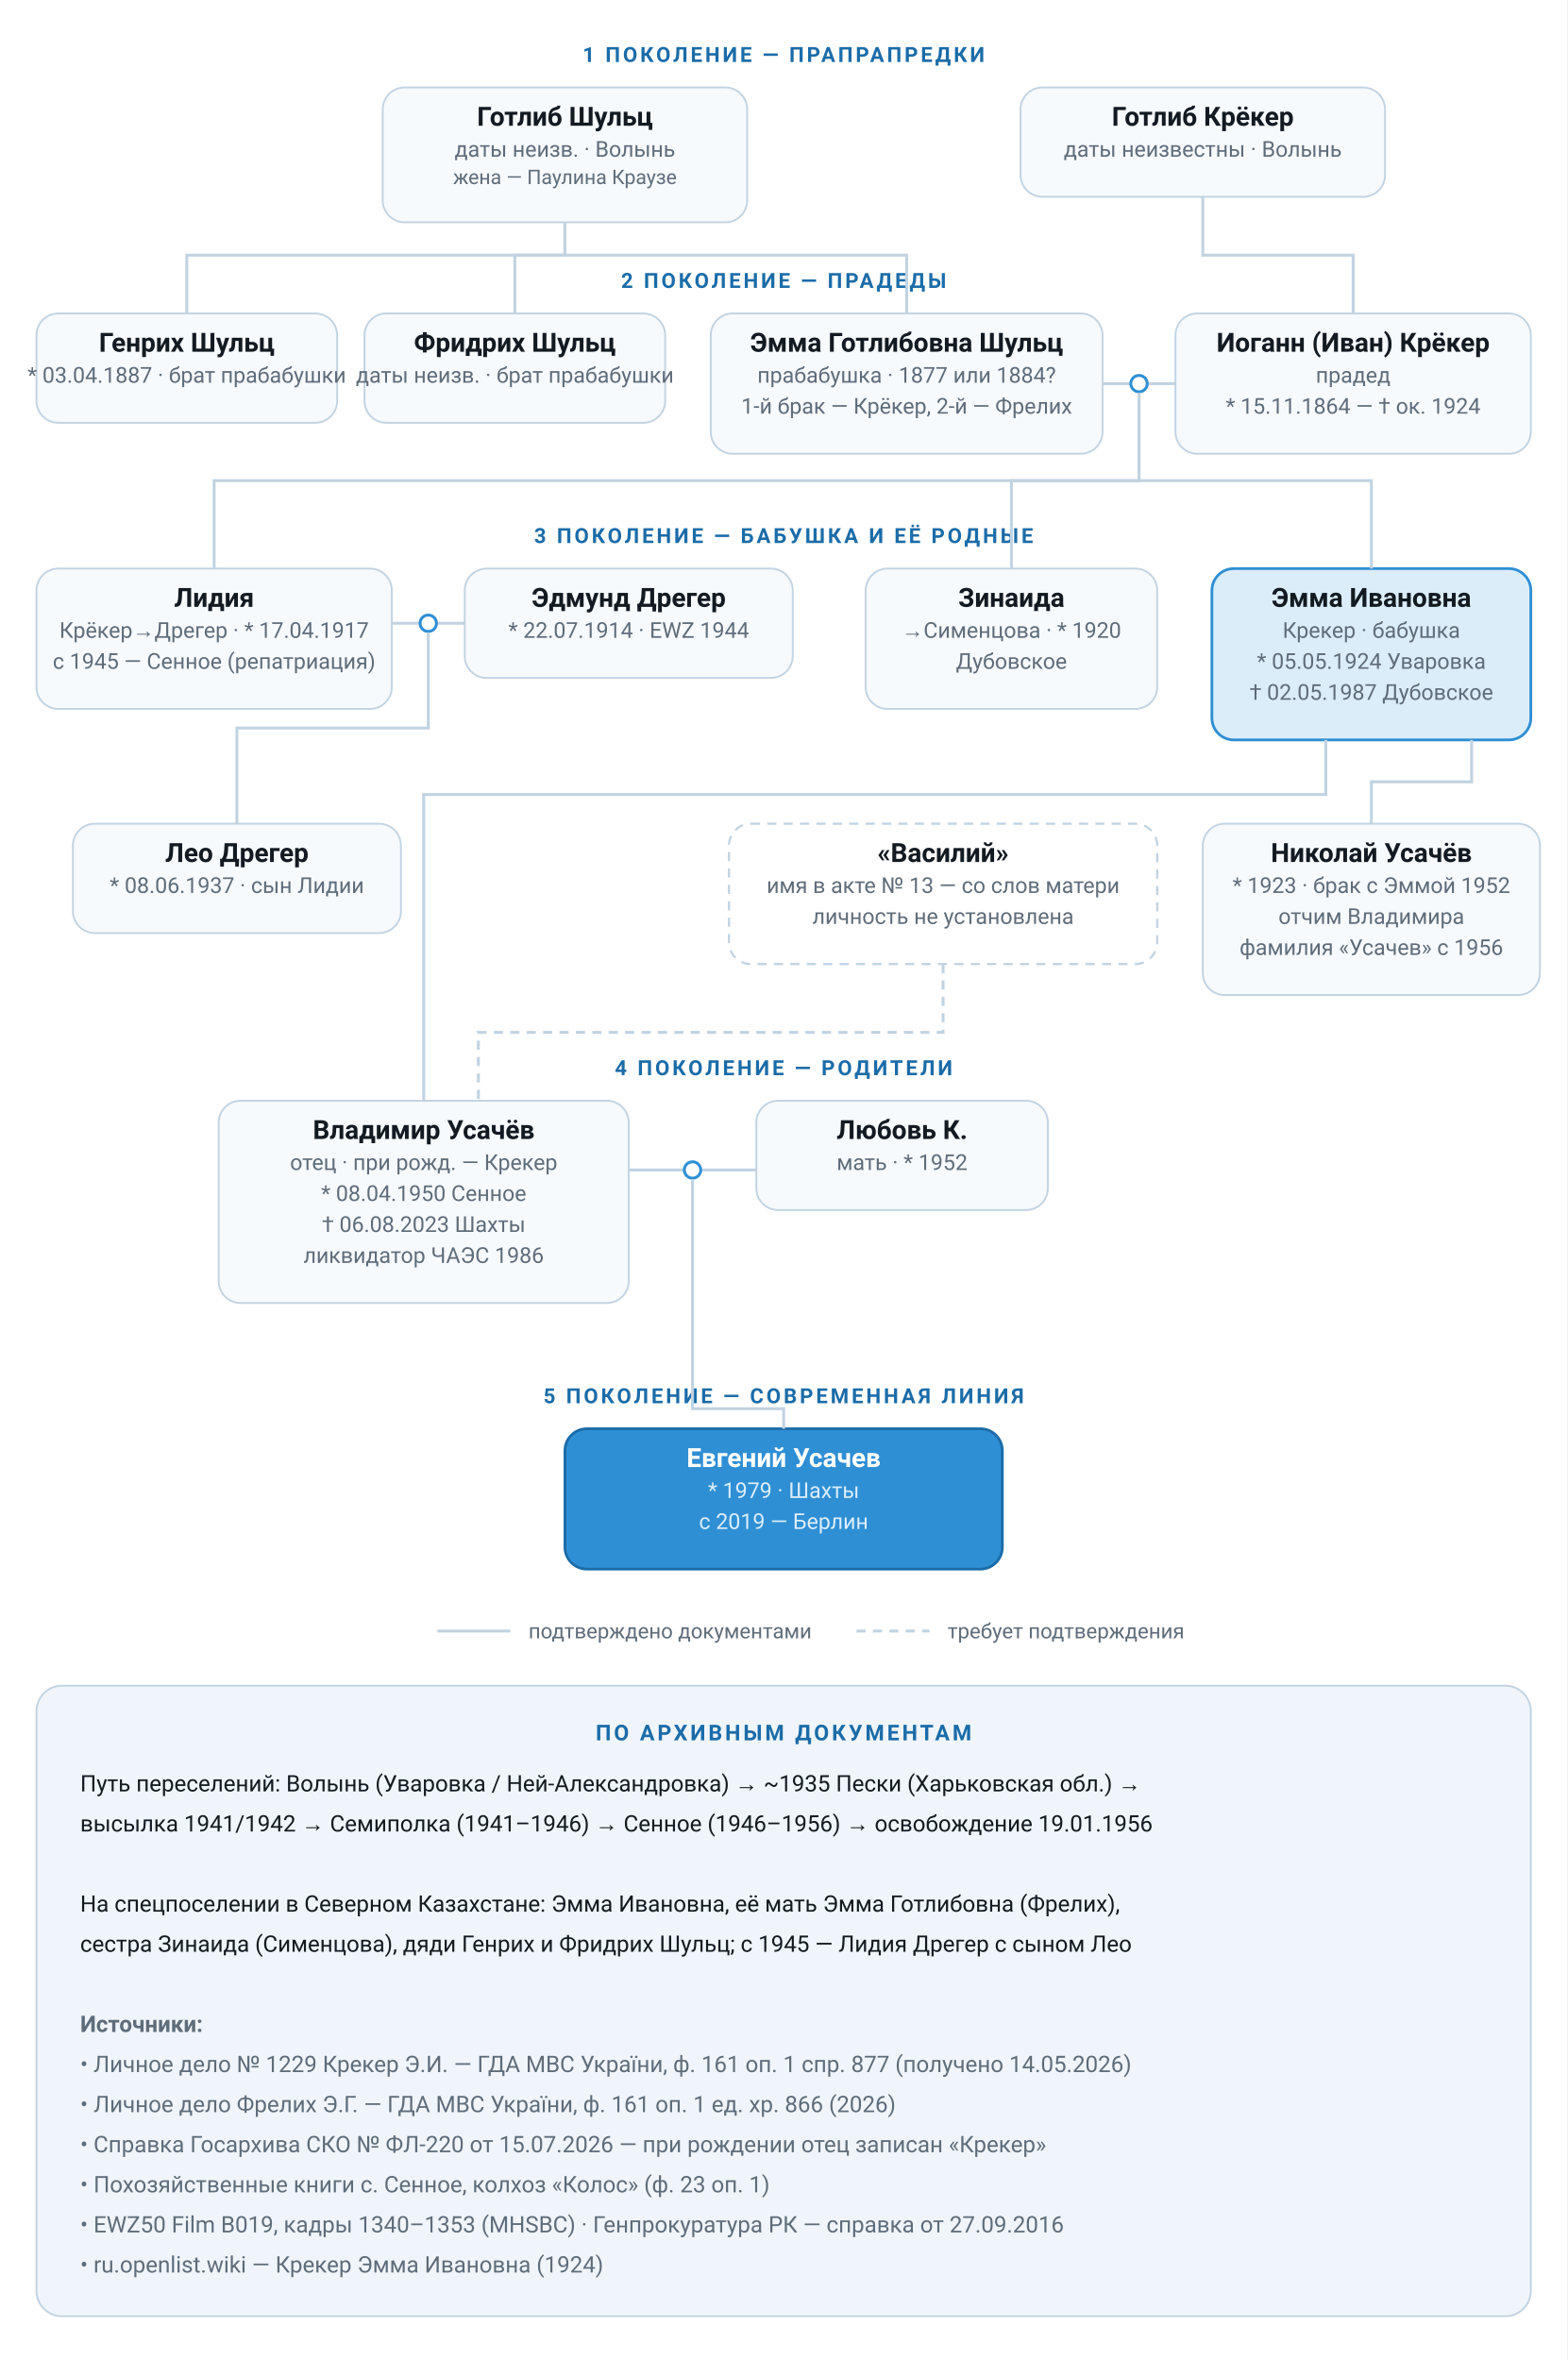
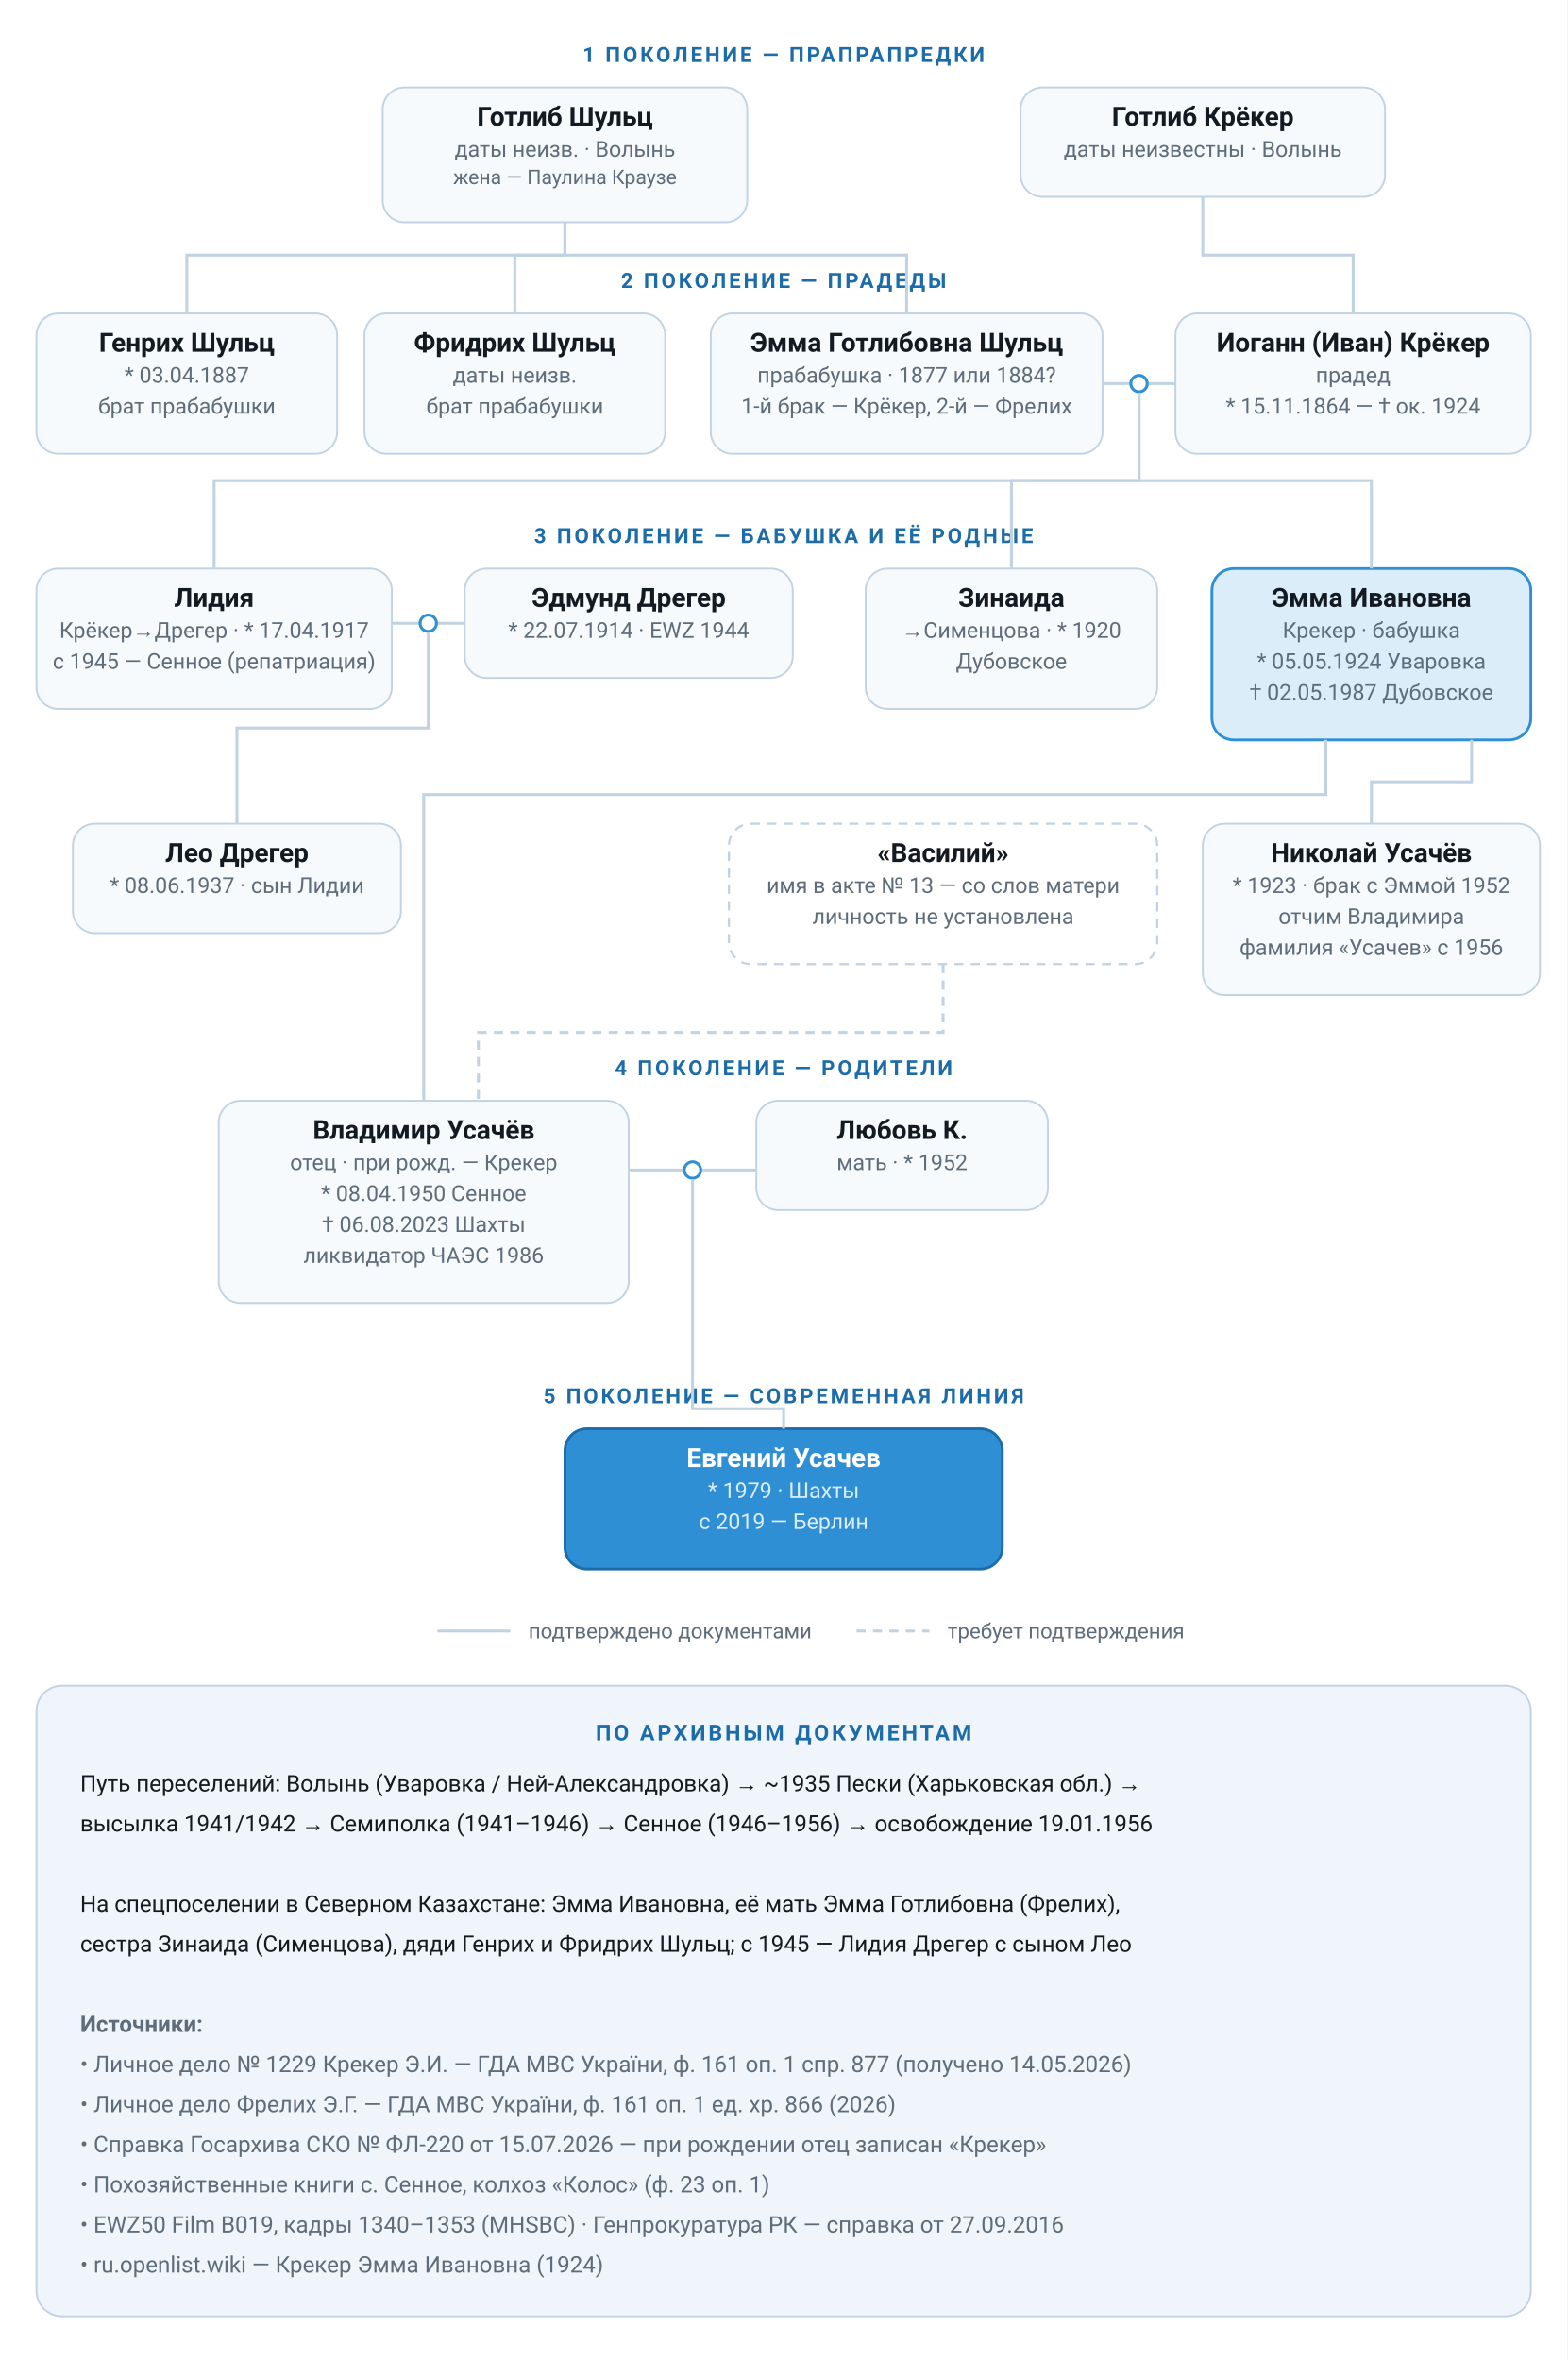
<svg xmlns="http://www.w3.org/2000/svg" width="100%" viewBox="0 0 860 1295" role="img" font-family="-apple-system, BlinkMacSystemFont, 'Segoe UI', Roboto, 'Helvetica Neue', Arial, sans-serif">
  <rect x="0" y="0" width="860" height="1295" fill="#ffffff" />
  <text x="430" y="34" text-anchor="middle" font-size="11.5" font-weight="700" letter-spacing="1.5" fill="#1b6ca8">1 ПОКОЛЕНИЕ — ПРАПРАПРЕДКИ</text>
  <rect x="210" y="48" width="200" height="74" rx="12" fill="#f6fafd" stroke="#c1d3e2" stroke-width="1" />
  <text x="310" y="69" text-anchor="middle" font-size="14.5" font-weight="600" fill="#131a22">Готлиб Шульц</text>
  <text x="310" y="86" text-anchor="middle" font-size="12" fill="#5f6c7a">даты неизв. · Волынь</text>
  <text x="310" y="101" text-anchor="middle" font-size="11" fill="#5f6c7a">жена — Паулина Краузе</text>
  <rect x="560" y="48" width="200" height="60" rx="12" fill="#f6fafd" stroke="#c1d3e2" stroke-width="1" />
  <text x="660" y="69" text-anchor="middle" font-size="14.5" font-weight="600" fill="#131a22">Готлиб Крёкер</text>
  <text x="660" y="86" text-anchor="middle" font-size="12" fill="#5f6c7a">даты неизвестны · Волынь</text>
  <text x="430" y="158" text-anchor="middle" font-size="11.5" font-weight="700" letter-spacing="1.5" fill="#1b6ca8">2 ПОКОЛЕНИЕ — ПРАДЕДЫ</text>
-   <rect x="20" y="172" width="165" height="60" rx="12" fill="#f6fafd" stroke="#c1d3e2" stroke-width="1" />
+   <rect x="20" y="172" width="165" height="77" rx="12" fill="#f6fafd" stroke="#c1d3e2" stroke-width="1" />
  <text x="102.5" y="193" text-anchor="middle" font-size="14.5" font-weight="600" fill="#131a22">Генрих Шульц</text>
-   <text x="102.5" y="210" text-anchor="middle" font-size="12" fill="#5f6c7a">* 03.04.1887 · брат прабабушки</text>
-   <rect x="200" y="172" width="165" height="60" rx="12" fill="#f6fafd" stroke="#c1d3e2" stroke-width="1" />
+   <text x="102.5" y="210" text-anchor="middle" font-size="12" fill="#5f6c7a">* 03.04.1887</text>
+   <text x="102.5" y="227" text-anchor="middle" font-size="12" fill="#5f6c7a">брат прабабушки</text>
+   <rect x="200" y="172" width="165" height="77" rx="12" fill="#f6fafd" stroke="#c1d3e2" stroke-width="1" />
  <text x="282.5" y="193" text-anchor="middle" font-size="14.5" font-weight="600" fill="#131a22">Фридрих Шульц</text>
-   <text x="282.5" y="210" text-anchor="middle" font-size="12" fill="#5f6c7a">даты неизв. · брат прабабушки</text>
+   <text x="282.5" y="210" text-anchor="middle" font-size="12" fill="#5f6c7a">даты неизв.</text>
+   <text x="282.5" y="227" text-anchor="middle" font-size="12" fill="#5f6c7a">брат прабабушки</text>
  <rect x="390" y="172" width="215" height="77" rx="12" fill="#f6fafd" stroke="#c1d3e2" stroke-width="1" />
  <text x="497.5" y="193" text-anchor="middle" font-size="14.5" font-weight="600" fill="#131a22">Эмма Готлибовна Шульц</text>
  <text x="497.5" y="210" text-anchor="middle" font-size="12" fill="#5f6c7a">прабабушка · 1877 или 1884?</text>
  <text x="497.5" y="227" text-anchor="middle" font-size="12" fill="#5f6c7a">1-й брак — Крёкер, 2-й — Фрелих</text>
  <rect x="645" y="172" width="195" height="77" rx="12" fill="#f6fafd" stroke="#c1d3e2" stroke-width="1" />
  <text x="742.5" y="193" text-anchor="middle" font-size="14.5" font-weight="600" fill="#131a22">Иоганн (Иван) Крёкер</text>
  <text x="742.5" y="210" text-anchor="middle" font-size="12" fill="#5f6c7a">прадед</text>
  <text x="742.5" y="227" text-anchor="middle" font-size="12" fill="#5f6c7a">* 15.11.1864 — † ок. 1924</text>
  <path d="M 310 122 V 140 H 102.5 V 172" stroke="#c1d3e2" stroke-width="1.6" fill="none" />
  <path d="M 310 122 V 140 H 282.5 V 172" stroke="#c1d3e2" stroke-width="1.6" fill="none" />
  <path d="M 310 122 V 140 H 497.5 V 172" stroke="#c1d3e2" stroke-width="1.6" fill="none" />
  <path d="M 660 108 V 140 H 742.5 V 172" stroke="#c1d3e2" stroke-width="1.6" fill="none" />
  <path d="M 605 210.5 L 645 210.5" stroke="#c1d3e2" stroke-width="1.6" fill="none" />
  <circle cx="625" cy="210.5" r="4.5" fill="#ffffff" stroke="#2f8fd4" stroke-width="1.6" />
  <text x="430" y="298" text-anchor="middle" font-size="11.5" font-weight="700" letter-spacing="1.5" fill="#1b6ca8">3 ПОКОЛЕНИЕ — БАБУШКА И ЕЁ РОДНЫЕ</text>
  <rect x="20" y="312" width="195" height="77" rx="12" fill="#f6fafd" stroke="#c1d3e2" stroke-width="1" />
  <text x="117.5" y="333" text-anchor="middle" font-size="14.5" font-weight="600" fill="#131a22">Лидия</text>
  <text x="117.5" y="350" text-anchor="middle" font-size="12" fill="#5f6c7a">Крёкер→Дрегер · * 17.04.1917</text>
  <text x="117.5" y="367" text-anchor="middle" font-size="12" fill="#5f6c7a">с 1945 — Сенное (репатриация)</text>
  <rect x="255" y="312" width="180" height="60" rx="12" fill="#f6fafd" stroke="#c1d3e2" stroke-width="1" />
  <text x="345" y="333" text-anchor="middle" font-size="14.5" font-weight="600" fill="#131a22">Эдмунд Дрегер</text>
  <text x="345" y="350" text-anchor="middle" font-size="12" fill="#5f6c7a">* 22.07.1914 · EWZ 1944</text>
  <rect x="475" y="312" width="160" height="77" rx="12" fill="#f6fafd" stroke="#c1d3e2" stroke-width="1" />
  <text x="555" y="333" text-anchor="middle" font-size="14.5" font-weight="600" fill="#131a22">Зинаида</text>
  <text x="555" y="350" text-anchor="middle" font-size="12" fill="#5f6c7a">→Сименцова · * 1920</text>
  <text x="555" y="367" text-anchor="middle" font-size="12" fill="#5f6c7a">Дубовское</text>
  <rect x="665" y="312" width="175" height="94" rx="12" fill="#dcedfa" stroke="#2f8fd4" stroke-width="1.5" />
  <text x="752.5" y="333" text-anchor="middle" font-size="14.5" font-weight="600" fill="#131a22">Эмма Ивановна</text>
  <text x="752.5" y="350" text-anchor="middle" font-size="12" fill="#5f6c7a">Крекер · бабушка</text>
  <text x="752.5" y="367" text-anchor="middle" font-size="12" fill="#5f6c7a">* 05.05.1924 Уваровка</text>
  <text x="752.5" y="384" text-anchor="middle" font-size="12" fill="#5f6c7a">† 02.05.1987 Дубовское</text>
  <path d="M 625 215.5 V 263.75 H 117.5 V 312" stroke="#c1d3e2" stroke-width="1.6" fill="none" />
  <path d="M 625 215.5 V 263.75 H 555 V 312" stroke="#c1d3e2" stroke-width="1.6" fill="none" />
  <path d="M 625 215.5 V 263.75 H 752.5 V 312" stroke="#c1d3e2" stroke-width="1.6" fill="none" />
  <path d="M 215 342 L 255 342" stroke="#c1d3e2" stroke-width="1.6" fill="none" />
  <circle cx="235" cy="342" r="4.5" fill="#ffffff" stroke="#2f8fd4" stroke-width="1.6" />
  <rect x="40" y="452" width="180" height="60" rx="12" fill="#f6fafd" stroke="#c1d3e2" stroke-width="1" />
  <text x="130" y="473" text-anchor="middle" font-size="14.5" font-weight="600" fill="#131a22">Лео Дрегер</text>
  <text x="130" y="490" text-anchor="middle" font-size="12" fill="#5f6c7a">* 08.06.1937 · сын Лидии</text>
  <path d="M 235 347 V 399.5 H 130 V 452" stroke="#c1d3e2" stroke-width="1.6" fill="none" />
  <rect x="400" y="452" width="235" height="77" rx="12" fill="#ffffff" stroke="#c1d3e2" stroke-width="1.2" stroke-dasharray="5,4" />
  <text x="517.5" y="473" text-anchor="middle" font-size="14.5" font-weight="600" fill="#131a22">«Василий»</text>
  <text x="517.5" y="490" text-anchor="middle" font-size="12" fill="#5f6c7a">имя в акте № 13 — со слов матери</text>
  <text x="517.5" y="507" text-anchor="middle" font-size="12" fill="#5f6c7a">личность не установлена</text>
  <rect x="660" y="452" width="185" height="94" rx="12" fill="#f6fafd" stroke="#c1d3e2" stroke-width="1" />
  <text x="752.5" y="473" text-anchor="middle" font-size="14.5" font-weight="600" fill="#131a22">Николай Усачёв</text>
  <text x="752.5" y="490" text-anchor="middle" font-size="12" fill="#5f6c7a">* 1923 · брак с Эммой 1952</text>
  <text x="752.5" y="507" text-anchor="middle" font-size="12" fill="#5f6c7a">отчим Владимира</text>
  <text x="752.5" y="524" text-anchor="middle" font-size="12" fill="#5f6c7a">фамилия «Усачев» с 1956</text>
  <path d="M 807.5 406 V 429 H 752.5 V 452" stroke="#c1d3e2" stroke-width="1.6" fill="none" />
  <text x="430" y="590" text-anchor="middle" font-size="11.5" font-weight="700" letter-spacing="1.5" fill="#1b6ca8">4 ПОКОЛЕНИЕ — РОДИТЕЛИ</text>
  <rect x="120" y="604" width="225" height="111" rx="12" fill="#f6fafd" stroke="#c1d3e2" stroke-width="1" />
  <text x="232.5" y="625" text-anchor="middle" font-size="14.5" font-weight="600" fill="#131a22">Владимир Усачёв</text>
  <text x="232.5" y="642" text-anchor="middle" font-size="12" fill="#5f6c7a">отец · при рожд. — Крекер</text>
  <text x="232.5" y="659" text-anchor="middle" font-size="12" fill="#5f6c7a">* 08.04.1950 Сенное</text>
  <text x="232.5" y="676" text-anchor="middle" font-size="12" fill="#5f6c7a">† 06.08.2023 Шахты</text>
  <text x="232.5" y="693" text-anchor="middle" font-size="12" fill="#5f6c7a">ликвидатор ЧАЭС 1986</text>
  <rect x="415" y="604" width="160" height="60" rx="12" fill="#f6fafd" stroke="#c1d3e2" stroke-width="1" />
  <text x="495" y="625" text-anchor="middle" font-size="14.5" font-weight="600" fill="#131a22">Любовь К.</text>
  <text x="495" y="642" text-anchor="middle" font-size="12" fill="#5f6c7a">мать · * 1952</text>
  <path d="M 727.5 406 V 436 H 232.5 V 604" stroke="#c1d3e2" stroke-width="1.6" fill="none" />
  <path d="M 517.5 529 V 566.5 H 262.5 V 604" stroke="#c1d3e2" stroke-width="1.6" fill="none" stroke-dasharray="5,4" />
  <path d="M 345 642 L 415 642" stroke="#c1d3e2" stroke-width="1.6" fill="none" />
  <circle cx="380" cy="642" r="4.5" fill="#ffffff" stroke="#2f8fd4" stroke-width="1.6" />
  <text x="430" y="770" text-anchor="middle" font-size="11.5" font-weight="700" letter-spacing="1.5" fill="#1b6ca8">5 ПОКОЛЕНИЕ — СОВРЕМЕННАЯ ЛИНИЯ</text>
  <rect x="310" y="784" width="240" height="77" rx="12" fill="#2f8fd4" stroke="#1b6ca8" stroke-width="1.5" />
  <text x="430" y="805" text-anchor="middle" font-size="14.5" font-weight="600" fill="#ffffff">Евгений Усачев</text>
  <text x="430" y="822" text-anchor="middle" font-size="12" fill="#dcedfa">* 1979 · Шахты</text>
  <text x="430" y="839" text-anchor="middle" font-size="12" fill="#dcedfa">с 2019 — Берлин</text>
  <path d="M 380 647 L 380 762" stroke="#c1d3e2" stroke-width="1.6" fill="none" />
  <path d="M 380 762 V 773 H 430 V 784" stroke="#c1d3e2" stroke-width="1.6" fill="none" />
  <line x1="240" y1="895" x2="280" y2="895" stroke="#c1d3e2" stroke-width="1.6" />
  <text x="290" y="899" font-size="11.5" fill="#5f6c7a">подтверждено документами</text>
  <line x1="470" y1="895" x2="510" y2="895" stroke="#c1d3e2" stroke-width="1.6" stroke-dasharray="5,4" />
  <text x="520" y="899" font-size="11.5" fill="#5f6c7a">требует подтверждения</text>
  <rect x="20" y="925" width="820" height="346" rx="14" fill="#eff5fa" stroke="#c1d3e2" stroke-width="1" />
  <text x="430" y="955" text-anchor="middle" font-size="12" font-weight="700" letter-spacing="1.5" fill="#1b6ca8">ПО АРХИВНЫМ ДОКУМЕНТАМ</text>
  <text x="44" y="983" font-size="12.5" fill="#131a22">Путь переселений: Волынь (Уваровка / Ней-Александровка) → ~1935 Пески (Харьковская обл.) →</text>
  <text x="44" y="1005" font-size="12.5" fill="#131a22">высылка 1941/1942 → Семиполка (1941–1946) → Сенное (1946–1956) → освобождение 19.01.1956</text>
  <text x="44" y="1049" font-size="12.5" fill="#131a22">На спецпоселении в Северном Казахстане: Эмма Ивановна, её мать Эмма Готлибовна (Фрелих),</text>
  <text x="44" y="1071" font-size="12.5" fill="#131a22">сестра Зинаида (Сименцова), дяди Генрих и Фридрих Шульц; с 1945 — Лидия Дрегер с сыном Лео</text>
  <text x="44" y="1115" font-size="12.5" font-weight="600" fill="#5f6c7a">Источники:</text>
  <text x="44" y="1137" font-size="12.5" fill="#5f6c7a">• Личное дело № 1229 Крекер Э.И. — ГДА МВС України, ф. 161 оп. 1 спр. 877 (получено 14.05.2026)</text>
  <text x="44" y="1159" font-size="12.5" fill="#5f6c7a">• Личное дело Фрелих Э.Г. — ГДА МВС України, ф. 161 оп. 1 ед. хр. 866 (2026)</text>
  <text x="44" y="1181" font-size="12.5" fill="#5f6c7a">• Справка Госархива СКО № ФЛ-220 от 15.07.2026 — при рождении отец записан «Крекер»</text>
  <text x="44" y="1203" font-size="12.5" fill="#5f6c7a">• Похозяйственные книги с. Сенное, колхоз «Колос» (ф. 23 оп. 1)</text>
  <text x="44" y="1225" font-size="12.5" fill="#5f6c7a">• EWZ50 Film B019, кадры 1340–1353 (MHSBC) · Генпрокуратура РК — справка от 27.09.2016</text>
  <text x="44" y="1247" font-size="12.5" fill="#5f6c7a">• ru.openlist.wiki — Крекер Эмма Ивановна (1924)</text>
</svg>
